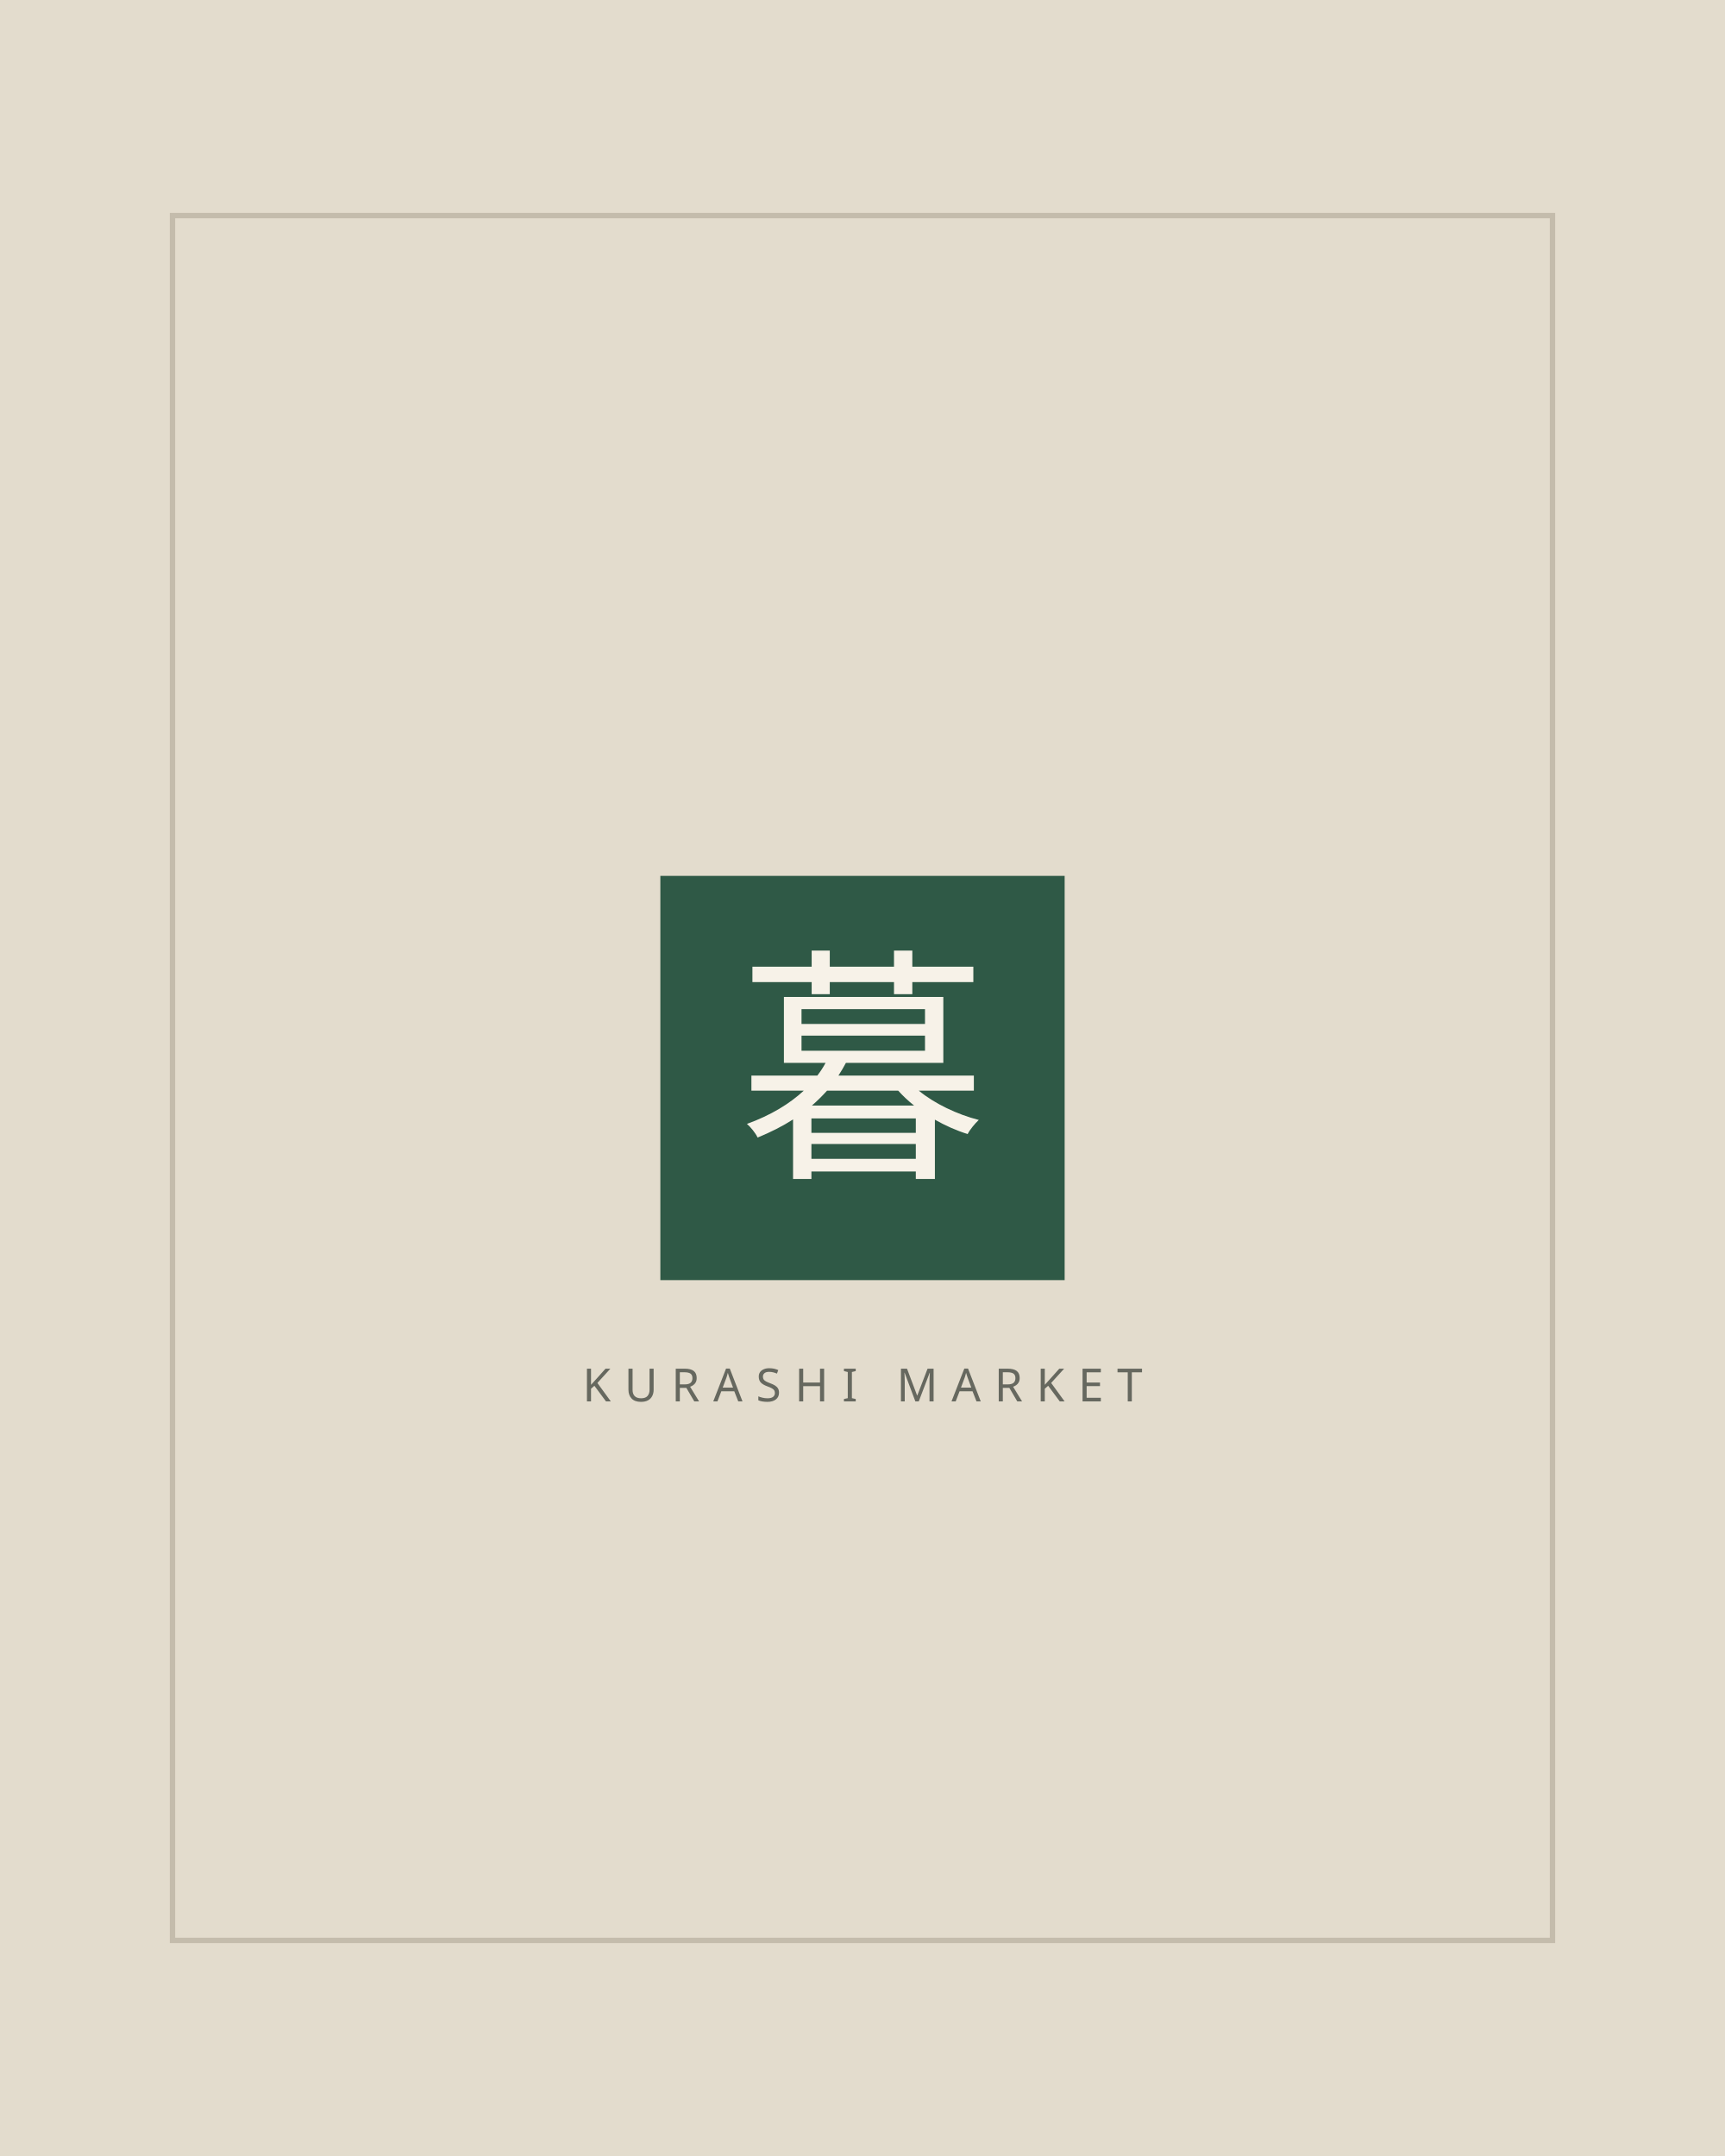
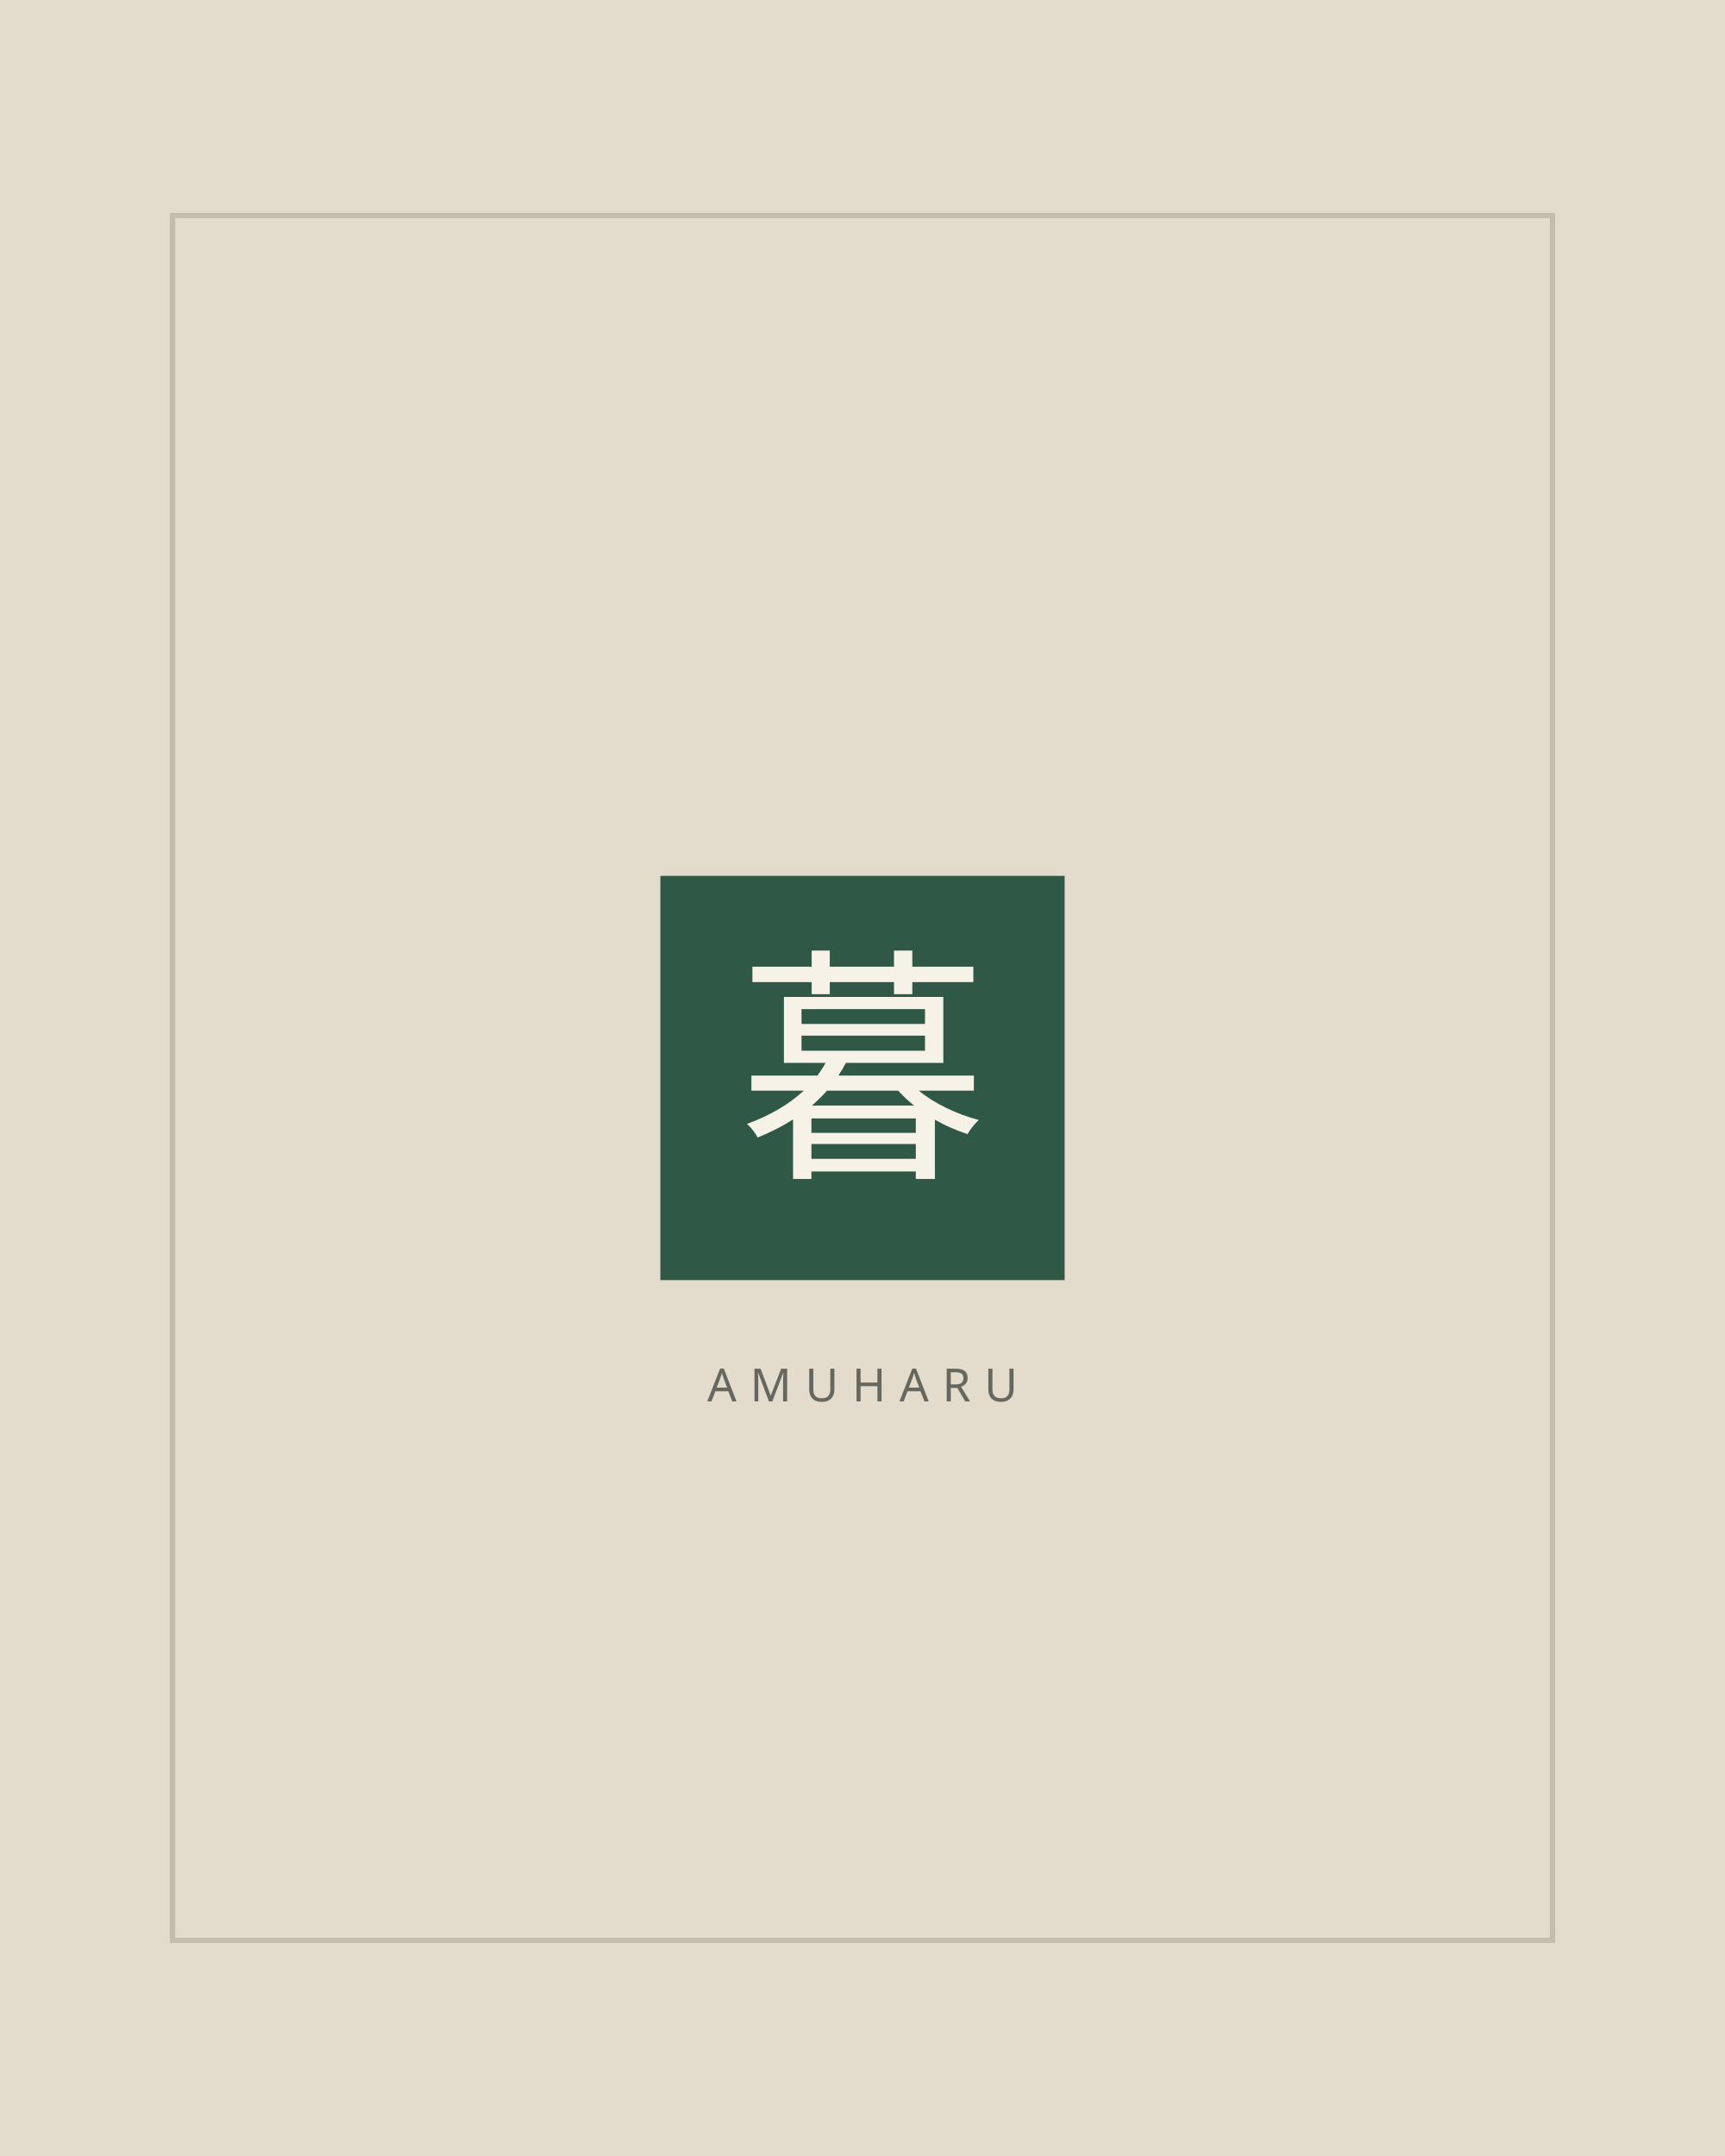
<svg xmlns="http://www.w3.org/2000/svg" viewBox="0 0 640 800" role="img" aria-labelledby="title desc">
  <rect width="640" height="800" fill="#e3dccd" />
  <path d="M64 80h512v640H64z" fill="none" stroke="#c4bcac" stroke-width="2" />
  <rect x="245" y="325" width="150" height="150" fill="#2f5946" />
  <text x="320" y="430" text-anchor="middle" font-size="92" font-family="serif" fill="#f7f2e8">暮</text>
-   <text x="320" y="520" text-anchor="middle" font-size="17" letter-spacing="5" font-family="sans-serif" fill="#66685f">KURASHI MARKET</text>
+   <text x="320" y="520" text-anchor="middle" font-size="17" letter-spacing="5" font-family="sans-serif" fill="#66685f">AMUHARU</text>
</svg>
